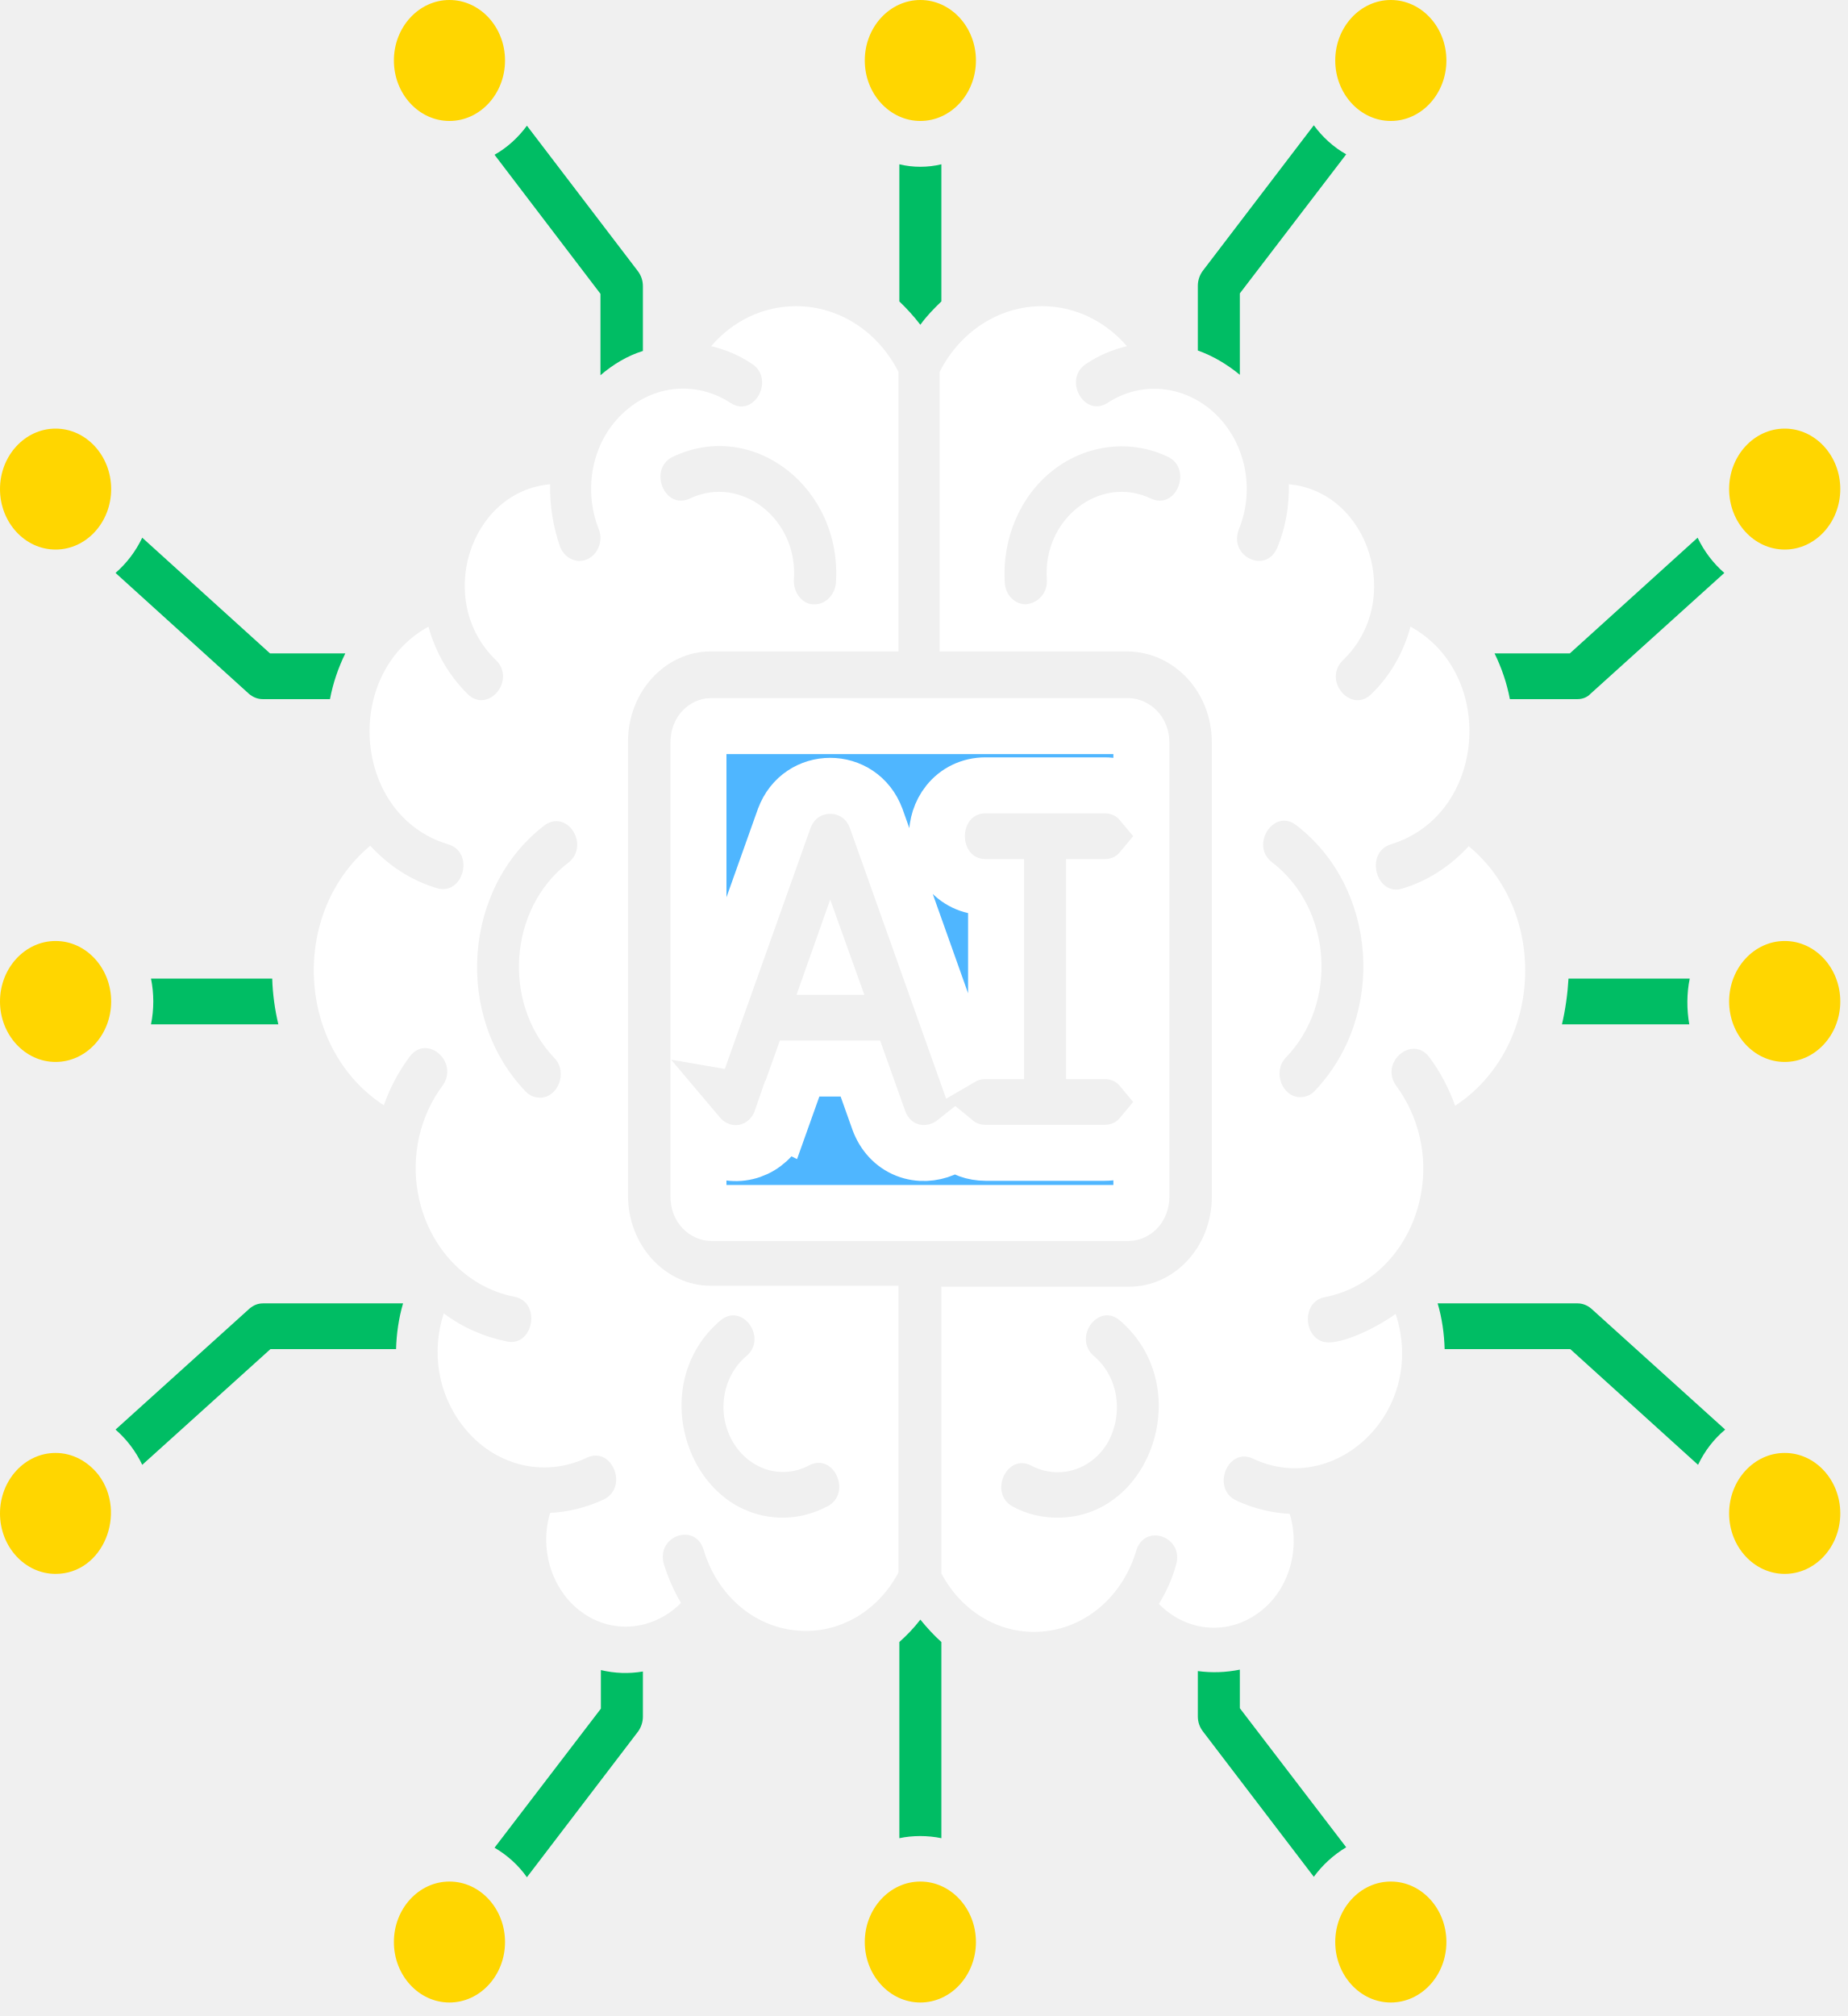
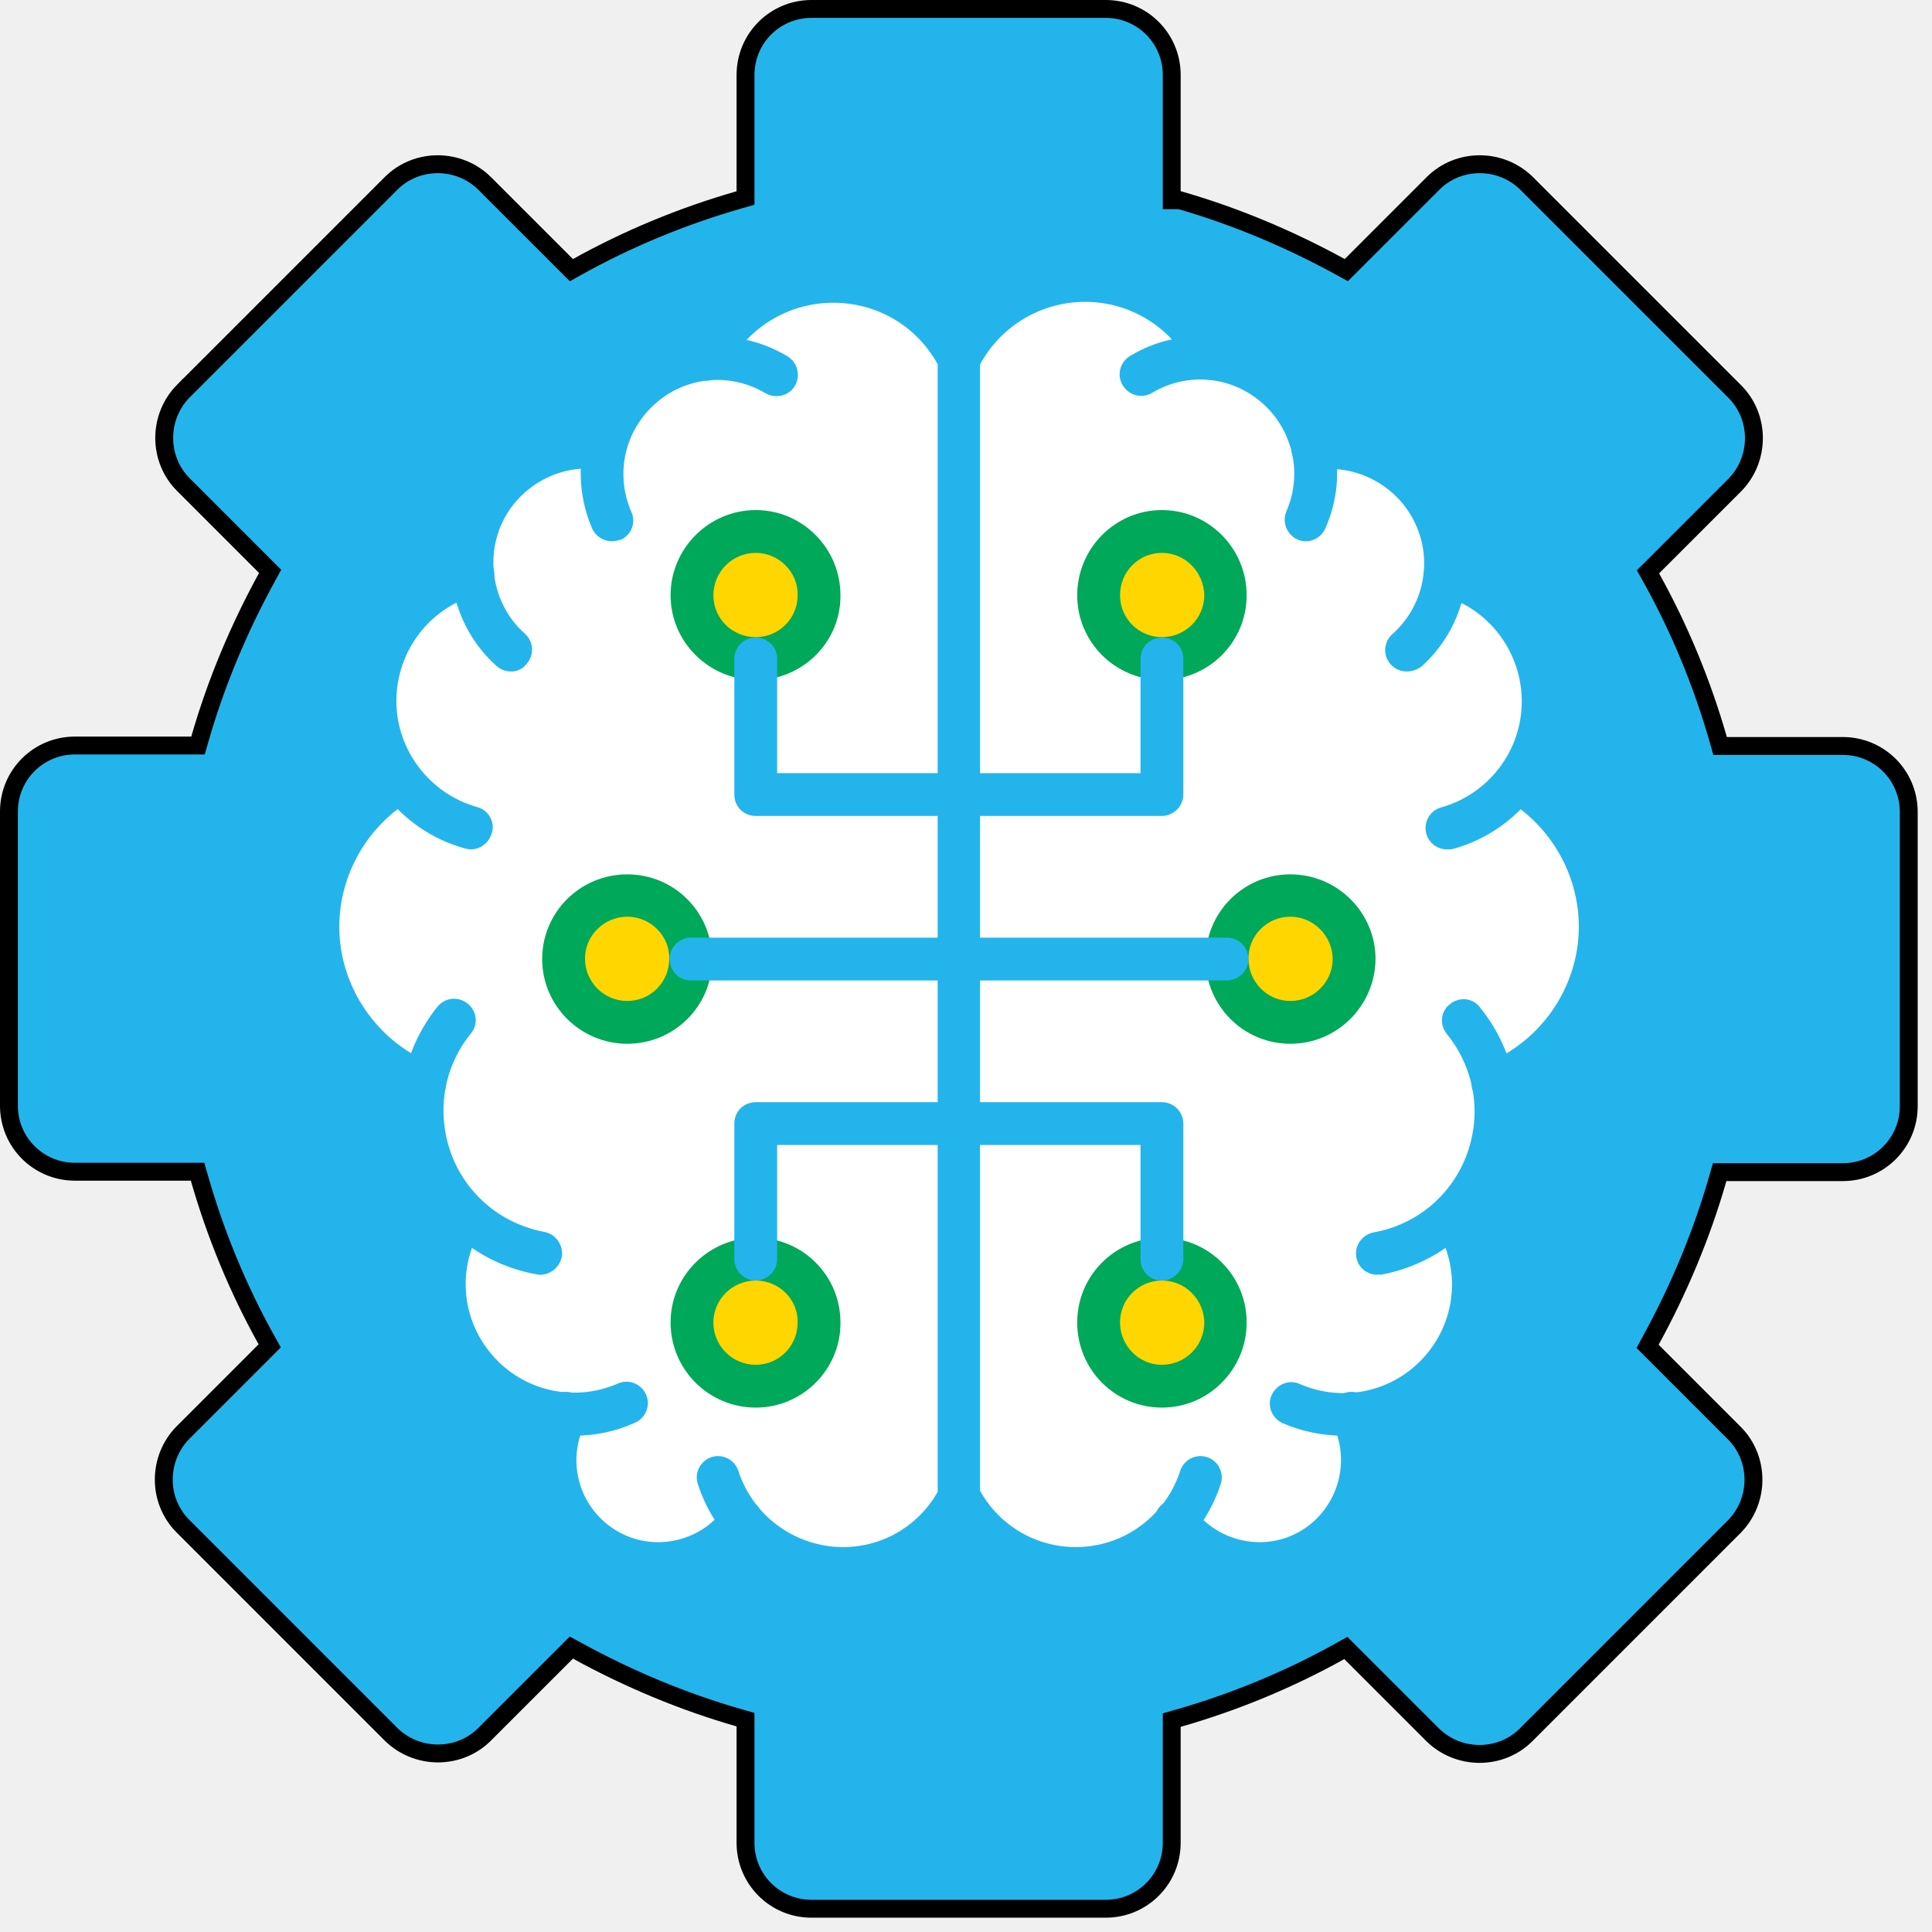
- <svg xmlns="http://www.w3.org/2000/svg" width="99" height="108" viewBox="0 0 99 108" fill="none">
-   <path fill-rule="evenodd" clip-rule="evenodd" d="M70.393 100.543L64.437 92.736C64.272 92.507 64.179 92.252 64.179 91.945V89.522C64.929 89.624 65.679 89.598 66.43 89.445V91.512L72.128 98.961C71.448 99.369 70.862 99.905 70.393 100.543Z" fill="#00BD64" />
-   <path fill-rule="evenodd" clip-rule="evenodd" d="M26.497 98.985L32.195 91.535V89.469C32.945 89.647 33.696 89.673 34.446 89.545V91.969C34.446 92.249 34.352 92.53 34.188 92.76L28.232 100.566C27.763 99.903 27.154 99.367 26.497 98.985Z" fill="#00BD64" />
-   <path fill-rule="evenodd" clip-rule="evenodd" d="M48.187 98.475V87.965C48.585 87.608 48.96 87.225 49.312 86.766C49.664 87.199 50.039 87.608 50.438 87.965V98.475C49.711 98.322 48.89 98.322 48.187 98.475Z" fill="#00BD64" />
-   <path fill-rule="evenodd" clip-rule="evenodd" d="M90.98 78.473L84.133 72.273H77.403C77.38 71.457 77.263 70.615 77.028 69.824H84.532C84.79 69.824 85.048 69.926 85.259 70.105L92.434 76.585C91.824 77.095 91.332 77.733 90.98 78.473Z" fill="#00BD64" />
-   <path fill-rule="evenodd" clip-rule="evenodd" d="M6.19 76.585L13.366 70.105C13.577 69.926 13.811 69.824 14.093 69.824H21.596C21.362 70.615 21.244 71.457 21.221 72.273H14.491L7.621 78.473C7.269 77.733 6.777 77.095 6.19 76.585Z" fill="#00BD64" />
-   <path fill-rule="evenodd" clip-rule="evenodd" d="M90.511 54.875H83.688C83.875 54.084 83.992 53.242 84.039 52.426H90.534C90.37 53.217 90.37 54.084 90.511 54.875Z" fill="#00BD64" />
-   <path fill-rule="evenodd" clip-rule="evenodd" d="M14.913 54.875H8.09C8.254 54.084 8.254 53.217 8.09 52.426H14.585C14.608 53.242 14.726 54.084 14.913 54.875Z" fill="#00BD64" />
-   <path fill-rule="evenodd" clip-rule="evenodd" d="M84.532 37.453H80.898C80.734 36.586 80.452 35.769 80.077 35.004H84.11L90.957 28.805C91.309 29.544 91.801 30.182 92.388 30.693L85.212 37.172C85.048 37.351 84.79 37.453 84.532 37.453Z" fill="#00BD64" />
-   <path fill-rule="evenodd" clip-rule="evenodd" d="M17.68 37.453H14.069C13.811 37.453 13.553 37.351 13.342 37.172L6.19 30.693C6.777 30.182 7.269 29.544 7.621 28.805L14.468 35.004H18.501C18.126 35.769 17.844 36.586 17.68 37.453Z" fill="#00BD64" />
-   <path fill-rule="evenodd" clip-rule="evenodd" d="M32.172 20.102V15.74L26.497 8.291C27.177 7.908 27.763 7.372 28.232 6.734L34.188 14.541C34.352 14.771 34.446 15.026 34.446 15.332V18.801C33.625 19.056 32.852 19.516 32.172 20.102Z" fill="#00BD64" />
-   <path fill-rule="evenodd" clip-rule="evenodd" d="M64.179 18.778V15.308C64.179 15.028 64.272 14.747 64.437 14.518L70.393 6.711C70.862 7.349 71.448 7.884 72.128 8.267L66.43 15.717V20.079C65.75 19.518 64.976 19.059 64.179 18.778Z" fill="#00BD64" />
-   <path fill-rule="evenodd" clip-rule="evenodd" d="M48.187 16.148V8.801C48.913 8.979 49.711 8.979 50.438 8.801V16.148C50.039 16.531 49.64 16.939 49.312 17.398C48.96 16.939 48.585 16.531 48.187 16.148Z" fill="#00BD64" />
-   <path fill-rule="evenodd" clip-rule="evenodd" d="M2.978 77.836C1.337 77.836 0 79.29 0 81.076C0 82.862 1.337 84.316 2.978 84.316C5.534 84.316 6.824 81.05 5.276 79.01C4.713 78.295 3.892 77.836 2.978 77.836Z" fill="#FFD600" />
-   <path fill-rule="evenodd" clip-rule="evenodd" d="M2.978 56.89C4.619 56.89 5.956 55.436 5.956 53.65C5.956 51.864 4.619 50.41 2.978 50.41C1.337 50.41 0 51.864 0 53.65C0 55.436 1.337 56.89 2.978 56.89Z" fill="#FFD600" />
-   <path fill-rule="evenodd" clip-rule="evenodd" d="M2.978 29.441C4.619 29.441 5.956 27.987 5.956 26.201C5.956 24.415 4.619 22.961 2.978 22.961C1.337 22.961 0 24.415 0 26.201C0 27.987 1.337 29.441 2.978 29.441Z" fill="#FFD600" />
-   <path fill-rule="evenodd" clip-rule="evenodd" d="M21.104 3.24C21.104 5.026 22.44 6.48 24.081 6.48C25.723 6.48 27.059 5.026 27.059 3.24C27.059 1.454 25.723 0 24.081 0C22.44 0 21.104 1.454 21.104 3.24Z" fill="#FFD600" />
-   <path fill-rule="evenodd" clip-rule="evenodd" d="M46.334 3.24C46.334 5.026 47.671 6.48 49.312 6.48C50.953 6.48 52.29 5.026 52.29 3.24C52.29 1.454 50.953 0 49.312 0C47.671 0 46.334 1.454 46.334 3.24Z" fill="#FFD600" />
-   <path fill-rule="evenodd" clip-rule="evenodd" d="M74.519 0C72.878 0 71.541 1.454 71.541 3.24C71.541 5.026 72.878 6.48 74.519 6.48C76.16 6.48 77.497 5.026 77.497 3.24C77.497 1.454 76.16 0 74.519 0Z" fill="#FFD600" />
-   <path fill-rule="evenodd" clip-rule="evenodd" d="M95.624 22.961C93.982 22.961 92.645 24.415 92.645 26.201C92.645 27.987 93.982 29.441 95.624 29.441C97.265 29.441 98.601 27.987 98.601 26.201C98.601 24.415 97.265 22.961 95.624 22.961Z" fill="#FFD600" />
-   <path fill-rule="evenodd" clip-rule="evenodd" d="M95.624 50.41C93.982 50.41 92.645 51.864 92.645 53.65C92.645 55.436 93.982 56.89 95.624 56.89C97.265 56.89 98.601 55.436 98.601 53.65C98.601 51.864 97.265 50.41 95.624 50.41Z" fill="#FFD600" />
-   <path fill-rule="evenodd" clip-rule="evenodd" d="M98.601 81.076C98.601 79.29 97.265 77.836 95.624 77.836C93.982 77.836 92.645 79.29 92.645 81.076C92.645 82.862 93.982 84.316 95.624 84.316C97.265 84.316 98.601 82.862 98.601 81.076Z" fill="#FFD600" />
-   <path fill-rule="evenodd" clip-rule="evenodd" d="M77.497 104.037C77.497 102.251 76.16 100.797 74.519 100.797C72.878 100.797 71.541 102.251 71.541 104.037C71.541 105.823 72.878 107.277 74.519 107.277C76.16 107.277 77.497 105.823 77.497 104.037Z" fill="#FFD600" />
-   <path fill-rule="evenodd" clip-rule="evenodd" d="M49.312 107.277C50.953 107.277 52.29 105.823 52.29 104.037C52.29 102.251 50.953 100.797 49.312 100.797C47.671 100.797 46.334 102.251 46.334 104.037C46.334 105.823 47.671 107.277 49.312 107.277Z" fill="#FFD600" />
-   <path fill-rule="evenodd" clip-rule="evenodd" d="M24.081 107.277C25.723 107.277 27.059 105.823 27.059 104.037C27.059 102.251 25.723 100.797 24.081 100.797C22.44 100.797 21.104 102.251 21.104 104.037C21.104 105.823 22.44 107.277 24.081 107.277Z" fill="#FFD600" />
-   <path fill-rule="evenodd" clip-rule="evenodd" d="M44.482 48.191L42.677 53.294H46.311L44.482 48.191Z" fill="white" />
-   <path d="M46.098 57.242L47.078 59.996L47.079 59.998C47.343 60.735 47.864 61.315 48.575 61.595C49.254 61.862 49.961 61.798 50.535 61.556C50.759 61.461 50.972 61.334 51.166 61.18C51.603 61.541 52.167 61.758 52.806 61.758H59.184C59.999 61.758 60.69 61.406 61.154 60.849V64.109C61.154 64.714 60.738 64.982 60.474 64.982H38.103C37.843 64.982 37.423 64.718 37.423 64.109V60.829C37.678 61.131 38.002 61.385 38.397 61.557C39.835 62.182 41.377 61.393 41.859 59.995L41.861 59.996L42.843 57.242H46.098ZM61.154 57.216C60.69 56.659 59.998 56.309 59.184 56.309H58.62V47.522H59.184C59.998 47.522 60.69 47.17 61.154 46.613V57.216ZM38.071 38.898H60.45C60.734 38.899 61.154 39.188 61.154 39.772V42.98C60.69 42.424 59.998 42.072 59.184 42.072H52.806C51.974 42.072 51.27 42.438 50.806 43.016C50.372 43.555 50.198 44.209 50.198 44.797C50.198 45.385 50.372 46.039 50.806 46.579C51.27 47.156 51.974 47.521 52.806 47.522H53.369V56.309H52.806C52.32 56.309 51.877 56.433 51.501 56.652L46.95 43.86L46.947 43.853L46.944 43.846C46.087 41.516 42.875 41.516 42.019 43.846L42.016 43.853L42.013 43.86L37.423 56.762V39.772C37.423 39.131 37.863 38.894 38.071 38.898Z" fill="#4FB6FF" stroke="white" stroke-width="3" />
-   <path fill-rule="evenodd" clip-rule="evenodd" d="M64.929 39.771V64.109C64.929 66.788 62.936 68.931 60.497 68.931H50.438V84.289C51.54 86.381 53.65 87.606 55.878 87.401C58.222 87.197 60.169 85.463 60.872 83.09C61.318 81.559 63.475 82.325 63.006 83.855C62.795 84.595 62.49 85.284 62.092 85.922C63.475 87.35 65.609 87.631 67.274 86.509C68.985 85.386 69.712 83.116 69.103 81.1C68.141 81.049 67.18 80.82 66.242 80.386C64.882 79.748 65.773 77.503 67.133 78.141C71.541 80.233 76.489 75.615 74.777 70.385C74.003 70.972 72.198 71.916 71.189 71.916C69.853 71.916 69.642 69.747 70.978 69.492C73.605 68.982 75.621 66.788 76.137 63.956C76.512 61.915 76.02 59.823 74.824 58.191C73.886 56.941 75.645 55.41 76.583 56.634C77.169 57.425 77.638 58.318 77.966 59.237C82.632 56.175 83.031 48.93 78.693 45.333C77.732 46.379 76.512 47.195 75.129 47.603C73.745 48.037 73.089 45.69 74.519 45.231C79.631 43.674 80.217 36.123 75.574 33.572C75.199 34.949 74.496 36.2 73.464 37.194C72.385 38.24 70.838 36.455 71.963 35.358C75.246 32.194 73.347 26.326 69.056 25.944C69.079 27.066 68.891 28.24 68.446 29.311C67.86 30.791 65.796 29.822 66.383 28.342C67.25 26.199 66.734 23.724 65.116 22.168C63.498 20.637 61.177 20.382 59.348 21.581C58.082 22.398 56.933 20.306 58.199 19.489C58.879 19.03 59.629 18.724 60.38 18.545C59.207 17.193 57.589 16.402 55.831 16.402C53.533 16.402 51.446 17.755 50.344 19.923V34.898H60.403C62.936 34.924 64.929 37.092 64.929 39.771ZM69.665 58.777C68.704 58.777 68.165 57.425 68.891 56.66C71.729 53.726 71.354 48.649 68.165 46.2C66.945 45.282 68.258 43.266 69.454 44.21C73.816 47.552 74.285 54.415 70.439 58.446C70.228 58.675 69.947 58.777 69.665 58.777ZM54.963 32.373C54.377 32.373 53.885 31.888 53.838 31.25C53.673 28.878 54.658 26.556 56.44 25.178C58.222 23.801 60.567 23.52 62.56 24.464C63.92 25.102 63.029 27.347 61.669 26.709C58.926 25.408 55.854 27.806 56.089 31.046C56.136 31.786 55.596 32.322 54.963 32.373ZM58.621 72.656C57.449 71.661 58.856 69.747 60.005 70.742C64.108 74.263 61.693 81.33 56.651 81.304C55.854 81.304 55.033 81.126 54.283 80.718C52.947 80.029 53.931 77.809 55.268 78.523C56.745 79.289 58.504 78.753 59.371 77.248C60.216 75.692 59.911 73.753 58.621 72.656Z" fill="white" />
-   <path fill-rule="evenodd" clip-rule="evenodd" d="M29.475 25.944C25.161 26.326 23.285 32.194 26.568 35.358C27.67 36.429 26.169 38.24 25.067 37.194C24.059 36.2 23.332 34.949 22.956 33.572C18.314 36.123 18.9 43.7 24.012 45.231C25.465 45.664 24.809 48.011 23.402 47.578C22.019 47.169 20.799 46.353 19.838 45.307C15.5 48.93 15.899 56.175 20.565 59.211C20.893 58.267 21.362 57.4 21.948 56.609C22.886 55.359 24.621 56.915 23.707 58.165C22.511 59.772 22.018 61.89 22.394 63.931C22.91 66.763 24.95 68.957 27.552 69.467C29.03 69.747 28.584 72.171 27.154 71.865C25.911 71.61 24.762 71.1 23.777 70.36C23.097 72.426 23.472 74.722 24.832 76.431C26.474 78.523 29.147 79.187 31.445 78.09C32.805 77.452 33.696 79.697 32.336 80.335C31.398 80.769 30.437 80.998 29.475 81.049C28.866 83.064 29.616 85.335 31.304 86.458C32.969 87.58 35.103 87.274 36.486 85.871C36.111 85.233 35.806 84.544 35.572 83.804C35.126 82.274 37.26 81.534 37.706 83.039C38.409 85.412 40.355 87.146 42.7 87.35C44.928 87.555 47.038 86.33 48.14 84.238V68.88H38.081C35.642 68.88 33.649 66.712 33.649 64.058V39.72C33.649 37.067 35.642 34.898 38.081 34.898H48.14V19.923C47.038 17.755 44.951 16.402 42.653 16.402C40.895 16.402 39.253 17.193 38.104 18.545C38.855 18.724 39.605 19.03 40.285 19.489C41.551 20.306 40.402 22.423 39.136 21.581C37.283 20.382 34.962 20.612 33.344 22.168C31.726 23.699 31.234 26.199 32.078 28.342C32.406 29.133 31.843 30.051 31.046 30.051C30.624 30.051 30.202 29.77 30.015 29.311C29.639 28.24 29.452 27.092 29.475 25.944ZM30.437 46.226C27.248 48.675 26.896 53.752 29.71 56.685C30.437 57.451 29.897 58.803 28.936 58.803C28.654 58.803 28.373 58.701 28.162 58.471C24.317 54.466 24.809 47.578 29.147 44.236C30.366 43.292 31.656 45.282 30.437 46.226ZM43.661 32.373C43.005 32.424 42.489 31.735 42.536 31.046C42.77 27.806 39.699 25.408 36.955 26.709C35.595 27.347 34.704 25.102 36.064 24.464C40.379 22.423 45.139 26.148 44.787 31.25C44.717 31.888 44.224 32.373 43.661 32.373ZM41.95 81.304C36.908 81.304 34.493 74.237 38.597 70.742C39.769 69.747 41.153 71.686 39.98 72.656C38.691 73.753 38.386 75.717 39.253 77.222C40.121 78.728 41.88 79.289 43.357 78.498C44.693 77.809 45.655 80.003 44.342 80.692C43.568 81.1 42.747 81.304 41.95 81.304Z" fill="white" />
+ <svg xmlns="http://www.w3.org/2000/svg" width="108" height="108" viewBox="0 0 108 108" fill="none">
+   <path d="M41.675 96.131L41.313 96.026C38.137 95.115 35.105 93.834 32.269 92.28L31.939 92.101L31.675 92.365L27.088 96.951C25.665 98.374 23.312 98.378 21.86 96.948L10.224 85.311C8.801 83.889 8.797 81.539 10.224 80.087L14.81 75.501L15.076 75.233L14.893 74.904C13.316 72.072 12.06 69.041 11.148 65.862L11.044 65.5H4.188C2.146 65.5 0.5 63.854 0.5 61.812V45.362C0.5 43.321 2.146 41.675 4.188 41.675H11.069L11.173 41.313C12.084 38.137 13.366 35.105 14.92 32.269L15.1 31.939L14.835 31.675L10.249 27.088C8.826 25.665 8.821 23.314 10.248 21.862L10.249 21.863L21.863 10.249C23.286 8.827 25.636 8.821 27.088 10.248V10.249L31.675 14.835L31.941 15.102L32.272 14.918C35.104 13.342 38.135 12.085 41.313 11.173L41.675 11.069V4.188C41.675 2.146 43.321 0.5 45.362 0.5H61.812C63.854 0.5 65.5 2.146 65.5 4.188V11.192H65.953C69.106 12.102 72.115 13.377 74.932 14.92L75.261 15.1L80.111 10.249C81.535 8.826 83.887 8.821 85.339 10.251L96.977 21.889C98.399 23.311 98.404 25.661 96.977 27.113L92.391 31.699L92.123 31.966L92.307 32.296C93.883 35.128 95.14 38.159 96.052 41.338L96.155 41.7H103.013C105.055 41.7 106.7 43.346 106.7 45.388V61.838C106.7 63.88 105.054 65.524 103.013 65.524H96.131L96.026 65.887C95.115 69.064 93.834 72.095 92.28 74.932L92.101 75.261L96.951 80.111C98.374 81.535 98.378 83.887 96.948 85.339L85.311 96.977C83.888 98.4 81.536 98.403 80.084 96.974L75.233 92.123L74.904 92.307C72.072 93.883 69.041 95.14 65.862 96.052L65.5 96.155V103.013C65.5 105.055 63.854 106.7 61.812 106.7H45.362C43.321 106.7 41.675 105.054 41.675 103.013V96.131Z" fill="#24B4EC" stroke="black" />
+   <path fill-rule="evenodd" clip-rule="evenodd" d="M26.395 32.078C23.18 32.925 20.936 35.817 20.912 39.157C20.912 40.827 21.46 42.372 22.407 43.643C19.291 45.487 17.497 48.927 17.796 52.516C18.07 56.105 20.388 59.246 23.753 60.567C23.553 61.589 23.553 62.635 23.753 63.682C24.077 65.302 24.875 66.748 25.996 67.87C24.276 70.561 24.526 74.076 26.594 76.493C27.89 78.014 29.735 78.911 31.654 79.036C30.283 81.728 31.205 85.017 33.773 86.588C36.34 88.158 39.705 87.485 41.449 85.042C42.696 86.513 44.465 87.485 46.459 87.635C49.4 87.884 52.217 86.314 53.563 83.697C54.908 86.338 57.725 87.884 60.666 87.635C62.66 87.46 64.454 86.513 65.676 85.042C67.445 87.485 70.785 88.158 73.353 86.588C75.92 85.017 76.842 81.728 75.471 79.036C77.39 78.911 79.235 78.039 80.531 76.493C82.6 74.051 82.849 70.561 81.129 67.87C82.251 66.748 83.073 65.302 83.372 63.682C83.572 62.635 83.572 61.564 83.372 60.567C86.737 59.246 89.03 56.105 89.329 52.516C89.603 48.927 87.809 45.462 84.718 43.643C85.665 42.397 86.214 40.827 86.214 39.157C86.189 35.842 83.945 32.925 80.73 32.078C80.83 30.956 80.655 29.81 80.157 28.738C78.936 26.146 76.169 24.651 73.328 25.049C73.028 23.753 72.356 22.532 71.284 21.61C70.237 20.688 68.941 20.139 67.62 20.04C66.274 17.373 63.557 15.678 60.566 15.678C57.575 15.678 54.859 17.373 53.513 20.04C52.167 17.373 49.45 15.678 46.459 15.678C43.468 15.678 40.751 17.373 39.406 20.04C38.084 20.164 36.788 20.688 35.742 21.61C34.695 22.532 33.997 23.753 33.698 25.049C30.856 24.626 28.09 26.121 26.869 28.738C26.495 29.81 26.295 30.956 26.395 32.078Z" fill="white" />
+   <path d="M35.069 57.151C37.023 57.151 38.608 55.567 38.608 53.612C38.608 51.657 37.023 50.073 35.069 50.073C33.114 50.073 31.529 51.657 31.529 53.612C31.529 55.567 33.114 57.151 35.069 57.151Z" fill="#FFD600" />
+   <path d="M72.131 57.151C74.086 57.151 75.67 55.567 75.67 53.612C75.67 51.657 74.086 50.073 72.131 50.073C70.176 50.073 68.592 51.657 68.592 53.612C68.592 55.567 70.176 57.151 72.131 57.151Z" fill="#FFD600" />
+   <path fill-rule="evenodd" clip-rule="evenodd" d="M62.45 30.77C63.832 29.387 66.073 29.387 67.455 30.77C68.837 32.151 68.837 34.392 67.455 35.775C66.073 37.157 63.832 37.157 62.45 35.775C61.068 34.392 61.068 32.151 62.45 30.77Z" fill="#FFD600" />
+   <path d="M42.249 36.818C44.203 36.818 45.788 35.234 45.788 33.279C45.788 31.324 44.203 29.74 42.249 29.74C40.294 29.74 38.709 31.324 38.709 33.279C38.709 35.234 40.294 36.818 42.249 36.818Z" fill="#FFD600" />
+   <path fill-rule="evenodd" clip-rule="evenodd" d="M64.139 70.473C66.041 70.024 67.947 71.202 68.397 73.105C68.846 75.007 67.668 76.913 65.766 77.362C63.863 77.811 61.957 76.633 61.508 74.731C61.059 72.829 62.236 70.923 64.139 70.473Z" fill="#FFD600" />
+   <path d="M45.501 75.339C46.269 73.542 45.435 71.462 43.638 70.694C41.84 69.925 39.761 70.759 38.992 72.556C38.224 74.354 39.058 76.433 40.855 77.202C42.652 77.97 44.732 77.136 45.501 75.339Z" fill="#FFD600" />
+   <path fill-rule="evenodd" clip-rule="evenodd" d="M34.196 30.258C33.747 30.258 33.299 29.984 33.099 29.535C31.778 26.47 32.551 22.93 35.043 20.737C37.561 18.519 41.15 18.195 44.016 19.915C44.59 20.264 44.764 20.986 44.44 21.56C44.116 22.133 43.368 22.307 42.795 21.983C40.826 20.812 38.358 21.036 36.639 22.557C34.919 24.077 34.37 26.495 35.293 28.613C35.567 29.211 35.293 29.934 34.669 30.183C34.52 30.208 34.37 30.258 34.196 30.258Z" fill="#24B4EC" />
+   <path fill-rule="evenodd" clip-rule="evenodd" d="M28.563 37.536C28.289 37.536 27.99 37.436 27.765 37.237C25.248 34.994 24.476 31.305 25.896 28.239C27.317 25.174 30.657 23.404 33.972 23.877C34.62 23.977 35.068 24.575 34.969 25.223C34.869 25.871 34.271 26.345 33.623 26.245C31.33 25.896 29.037 27.142 28.065 29.236C27.093 31.33 27.616 33.897 29.336 35.417C29.834 35.866 29.884 36.614 29.435 37.112C29.211 37.411 28.887 37.536 28.563 37.536Z" fill="#24B4EC" />
+   <path fill-rule="evenodd" clip-rule="evenodd" d="M26.32 47.481C26.22 47.481 26.096 47.456 25.996 47.431C22.282 46.409 19.715 42.994 19.74 39.131C19.765 35.268 22.382 31.903 26.121 30.906C26.769 30.731 27.417 31.13 27.591 31.753C27.766 32.401 27.367 33.049 26.744 33.224C24.052 33.922 22.183 36.364 22.158 39.131C22.133 41.898 24.002 44.365 26.669 45.113C27.317 45.287 27.691 45.96 27.491 46.583C27.317 47.132 26.843 47.481 26.32 47.481Z" fill="#24B4EC" />
+   <path fill-rule="evenodd" clip-rule="evenodd" d="M23.753 61.763C23.603 61.763 23.454 61.738 23.304 61.688C19.541 60.217 16.924 56.653 16.599 52.615C16.276 48.578 18.319 44.664 21.809 42.62C22.382 42.297 23.105 42.471 23.454 43.044C23.803 43.617 23.603 44.34 23.03 44.689C20.338 46.284 18.743 49.325 18.992 52.441C19.241 55.556 21.285 58.323 24.177 59.469C24.8 59.719 25.099 60.417 24.849 61.015C24.675 61.463 24.226 61.763 23.753 61.763Z" fill="#24B4EC" />
+   <path fill-rule="evenodd" clip-rule="evenodd" d="M30.208 71.259C30.134 71.259 30.059 71.259 29.984 71.234C26.22 70.561 23.304 67.67 22.556 63.906C22.033 61.214 22.731 58.423 24.451 56.279C24.875 55.756 25.622 55.681 26.146 56.105C26.669 56.528 26.744 57.276 26.32 57.775C25.024 59.37 24.526 61.413 24.924 63.432C25.473 66.224 27.641 68.343 30.433 68.866C31.081 68.991 31.504 69.614 31.405 70.262C31.28 70.835 30.782 71.259 30.208 71.259Z" fill="#24B4EC" />
+   <path fill-rule="evenodd" clip-rule="evenodd" d="M32.102 80.256C29.684 80.256 27.342 79.209 25.672 77.29C23.229 74.449 22.955 70.411 24.974 67.246C25.323 66.697 26.07 66.523 26.619 66.872C27.167 67.221 27.342 67.969 26.993 68.517C25.547 70.785 25.747 73.676 27.491 75.72C29.236 77.764 32.077 78.412 34.545 77.34C35.143 77.066 35.866 77.365 36.115 77.963C36.389 78.561 36.09 79.284 35.492 79.534C34.395 80.032 33.249 80.256 32.102 80.256Z" fill="#24B4EC" />
+   <path fill-rule="evenodd" clip-rule="evenodd" d="M47.107 88.855C46.883 88.855 46.633 88.855 46.409 88.831C42.969 88.556 40.053 86.238 39.007 82.948C38.807 82.325 39.156 81.652 39.779 81.453C40.402 81.253 41.075 81.602 41.275 82.225C42.047 84.593 44.141 86.238 46.608 86.463C49.001 86.662 51.244 85.466 52.416 83.397V20.363C51.244 18.22 49.026 16.924 46.584 16.924C44.041 16.924 41.748 18.344 40.602 20.612C40.303 21.21 39.58 21.435 39.007 21.161C38.583 20.961 38.334 20.538 38.334 20.089C38.334 19.914 38.383 19.74 38.458 19.566C40.003 16.475 43.119 14.556 46.559 14.556C50.023 14.556 53.114 16.475 54.659 19.566C54.734 19.74 54.784 19.914 54.784 20.089V83.721C54.784 83.92 54.734 84.095 54.659 84.269C53.188 87.086 50.272 88.855 47.107 88.855Z" fill="#24B4EC" />
+   <path fill-rule="evenodd" clip-rule="evenodd" d="M36.764 88.606C35.517 88.606 34.271 88.282 33.149 87.584C30.059 85.69 28.937 81.702 30.582 78.462C30.881 77.864 31.604 77.639 32.202 77.939C32.8 78.238 33.025 78.96 32.726 79.559C31.629 81.677 32.377 84.294 34.421 85.54C36.439 86.787 39.131 86.238 40.502 84.319C40.901 83.771 41.624 83.671 42.172 84.045C42.72 84.444 42.82 85.192 42.446 85.715C41.1 87.609 38.957 88.606 36.764 88.606Z" fill="#24B4EC" />
+   <path fill-rule="evenodd" clip-rule="evenodd" d="M73.004 30.258C72.854 30.258 72.68 30.233 72.53 30.159C71.932 29.884 71.658 29.186 71.907 28.588C72.829 26.495 72.281 24.052 70.561 22.532C68.841 21.011 66.374 20.787 64.405 21.959C63.831 22.307 63.108 22.108 62.76 21.535C62.411 20.962 62.61 20.239 63.183 19.89C66.05 18.17 69.664 18.519 72.156 20.712C74.648 22.906 75.446 26.445 74.1 29.511C73.901 29.984 73.452 30.258 73.004 30.258Z" fill="#24B4EC" />
+   <path fill-rule="evenodd" clip-rule="evenodd" d="M78.636 37.536C78.312 37.536 77.988 37.411 77.739 37.137C77.29 36.639 77.34 35.891 77.839 35.443C79.583 33.897 80.107 31.355 79.11 29.261C78.138 27.168 75.845 25.921 73.552 26.27C72.904 26.37 72.281 25.921 72.206 25.248C72.106 24.6 72.555 23.977 73.228 23.902C76.567 23.404 79.882 25.198 81.303 28.264C82.724 31.305 81.976 35.019 79.459 37.262C79.21 37.436 78.935 37.536 78.636 37.536Z" fill="#24B4EC" />
+   <path fill-rule="evenodd" clip-rule="evenodd" d="M80.879 47.481C80.356 47.481 79.882 47.132 79.733 46.608C79.558 45.96 79.932 45.312 80.555 45.138C83.222 44.39 85.092 41.948 85.067 39.156C85.042 36.389 83.172 33.947 80.481 33.249C79.832 33.075 79.459 32.426 79.633 31.778C79.808 31.13 80.456 30.756 81.104 30.931C84.842 31.903 87.459 35.293 87.484 39.156C87.509 43.019 84.942 46.434 81.228 47.456C81.104 47.481 80.979 47.481 80.879 47.481Z" fill="#24B4EC" />
+   <path fill-rule="evenodd" clip-rule="evenodd" d="M83.472 61.763C82.998 61.763 82.549 61.488 82.35 61.015C82.101 60.392 82.4 59.719 83.023 59.469C85.939 58.323 87.983 55.556 88.232 52.441C88.481 49.325 86.886 46.284 84.194 44.689C83.621 44.365 83.422 43.617 83.771 43.044C84.095 42.471 84.843 42.297 85.416 42.62C88.905 44.664 90.949 48.602 90.625 52.615C90.301 56.653 87.684 60.192 83.92 61.688C83.746 61.738 83.596 61.763 83.472 61.763Z" fill="#24B4EC" />
+   <path fill-rule="evenodd" clip-rule="evenodd" d="M76.992 71.259C76.418 71.259 75.92 70.86 75.82 70.287C75.695 69.639 76.144 69.016 76.792 68.891C79.584 68.392 81.752 66.249 82.3 63.457C82.699 61.463 82.176 59.395 80.88 57.8C80.456 57.276 80.531 56.528 81.054 56.13C81.578 55.706 82.325 55.781 82.724 56.304C84.469 58.447 85.167 61.214 84.618 63.931C83.871 67.695 80.955 70.561 77.191 71.259C77.141 71.234 77.066 71.259 76.992 71.259Z" fill="#24B4EC" />
+   <path fill-rule="evenodd" clip-rule="evenodd" d="M75.097 80.257C73.95 80.257 72.804 80.032 71.707 79.559C71.109 79.284 70.81 78.587 71.084 77.988C71.358 77.39 72.056 77.091 72.654 77.365C75.122 78.437 77.963 77.789 79.708 75.745C81.453 73.701 81.652 70.81 80.206 68.542C79.857 67.994 80.007 67.246 80.58 66.897C81.128 66.548 81.876 66.698 82.225 67.271C84.244 70.436 83.945 74.474 81.527 77.315C79.857 79.21 77.514 80.257 75.097 80.257Z" fill="#24B4EC" />
+   <path fill-rule="evenodd" clip-rule="evenodd" d="M53.612 21.235C53.437 21.235 53.238 21.186 53.063 21.111C52.465 20.812 52.241 20.089 52.54 19.516C54.085 16.425 57.201 14.506 60.641 14.506C64.105 14.506 67.196 16.425 68.741 19.516C69.04 20.114 68.791 20.812 68.218 21.111C67.619 21.41 66.897 21.161 66.622 20.562C65.476 18.294 63.183 16.874 60.666 16.874C58.123 16.874 55.83 18.294 54.684 20.562C54.459 21.011 54.036 21.235 53.612 21.235ZM60.117 88.855C56.927 88.855 54.011 87.086 52.54 84.244C52.241 83.646 52.465 82.948 53.063 82.624C53.662 82.325 54.36 82.549 54.684 83.148C55.83 85.366 58.148 86.662 60.641 86.463C63.108 86.263 65.202 84.593 65.974 82.225C66.174 81.602 66.847 81.254 67.47 81.453C68.093 81.652 68.442 82.325 68.243 82.948C67.171 86.238 64.279 88.531 60.815 88.831C60.566 88.831 60.342 88.855 60.117 88.855Z" fill="#24B4EC" />
+   <path fill-rule="evenodd" clip-rule="evenodd" d="M70.436 88.606C68.267 88.606 66.099 87.584 64.753 85.715C64.379 85.192 64.479 84.444 65.027 84.045C65.576 83.646 66.323 83.771 66.697 84.319C68.093 86.238 70.76 86.787 72.779 85.54C74.798 84.294 75.546 81.677 74.474 79.559C74.175 78.96 74.399 78.238 74.997 77.939C75.595 77.639 76.293 77.864 76.617 78.462C78.262 81.677 77.141 85.69 74.05 87.584C72.928 88.282 71.657 88.606 70.436 88.606Z" fill="#24B4EC" />
+   <path fill-rule="evenodd" clip-rule="evenodd" d="M35.069 51.244C33.773 51.244 32.701 52.291 32.701 53.587C32.701 54.883 33.748 55.955 35.069 55.955C36.365 55.955 37.412 54.908 37.412 53.587C37.437 52.316 36.365 51.244 35.069 51.244ZM35.069 58.348C32.452 58.348 30.308 56.229 30.308 53.612C30.308 50.995 32.427 48.877 35.069 48.877C37.686 48.877 39.804 50.995 39.804 53.612C39.829 56.229 37.686 58.348 35.069 58.348Z" fill="#00A859" />
+   <path fill-rule="evenodd" clip-rule="evenodd" d="M72.131 51.244C70.835 51.244 69.788 52.291 69.788 53.587C69.788 54.883 70.835 55.955 72.131 55.955C73.427 55.955 74.499 54.908 74.499 53.587C74.474 52.316 73.427 51.244 72.131 51.244ZM72.131 58.348C69.514 58.348 67.395 56.229 67.395 53.612C67.395 50.995 69.514 48.877 72.131 48.877C74.748 48.877 76.892 50.995 76.892 53.612C76.867 56.229 74.748 58.348 72.131 58.348Z" fill="#00A859" />
+   <path fill-rule="evenodd" clip-rule="evenodd" d="M68.567 54.809H38.632C37.959 54.809 37.436 54.285 37.436 53.612C37.436 52.939 37.984 52.416 38.632 52.416H68.592C69.264 52.416 69.788 52.964 69.788 53.612C69.788 54.26 69.24 54.809 68.567 54.809Z" fill="#24B4EC" />
+   <path fill-rule="evenodd" clip-rule="evenodd" d="M64.953 30.906C63.657 30.906 62.61 31.953 62.61 33.274C62.61 34.57 63.657 35.617 64.953 35.617C66.249 35.617 67.321 34.57 67.321 33.274C67.296 31.978 66.249 30.906 64.953 30.906ZM64.953 38.009C62.336 38.009 60.217 35.891 60.217 33.274C60.217 30.657 62.336 28.513 64.953 28.513C67.57 28.513 69.689 30.657 69.689 33.274C69.689 35.891 67.57 38.009 64.953 38.009Z" fill="#00A859" />
+   <path fill-rule="evenodd" clip-rule="evenodd" d="M42.246 30.906C40.95 30.906 39.879 31.953 39.879 33.274C39.879 34.57 40.925 35.617 42.246 35.617C43.542 35.617 44.589 34.57 44.589 33.274C44.614 31.978 43.542 30.906 42.246 30.906ZM42.246 38.009C39.629 38.009 37.486 35.891 37.486 33.274C37.486 30.657 39.629 28.513 42.246 28.513C44.864 28.513 46.982 30.657 46.982 33.274C47.007 35.891 44.864 38.009 42.246 38.009Z" fill="#00A859" />
+   <path fill-rule="evenodd" clip-rule="evenodd" d="M64.953 45.612H42.247C41.574 45.612 41.05 45.088 41.05 44.416V36.839C41.05 36.166 41.574 35.642 42.247 35.642C42.92 35.642 43.443 36.166 43.443 36.839V43.219H63.756V36.839C63.756 36.166 64.28 35.642 64.953 35.642C65.626 35.642 66.149 36.166 66.149 36.839V44.416C66.149 45.063 65.601 45.612 64.953 45.612Z" fill="#24B4EC" />
+   <path fill-rule="evenodd" clip-rule="evenodd" d="M64.953 71.583C63.657 71.583 62.61 72.629 62.61 73.926C62.61 75.222 63.657 76.293 64.953 76.293C66.249 76.293 67.321 75.247 67.321 73.926C67.296 72.629 66.249 71.583 64.953 71.583ZM64.953 78.686C62.336 78.686 60.217 76.568 60.217 73.926C60.217 71.308 62.336 69.19 64.953 69.19C67.57 69.19 69.689 71.308 69.689 73.926C69.689 76.543 67.57 78.686 64.953 78.686Z" fill="#00A859" />
+   <path fill-rule="evenodd" clip-rule="evenodd" d="M42.246 71.583C40.95 71.583 39.879 72.629 39.879 73.926C39.879 75.222 40.925 76.293 42.246 76.293C43.542 76.293 44.589 75.247 44.589 73.926C44.614 72.629 43.542 71.583 42.246 71.583ZM42.246 78.686C39.629 78.686 37.486 76.568 37.486 73.926C37.486 71.308 39.629 69.19 42.246 69.19C44.864 69.19 46.982 71.308 46.982 73.926C47.007 76.543 44.864 78.686 42.246 78.686Z" fill="#00A859" />
+   <path fill-rule="evenodd" clip-rule="evenodd" d="M64.953 71.583C64.28 71.583 63.756 71.06 63.756 70.387V64.006H43.443V70.387C43.443 71.035 42.895 71.583 42.247 71.583C41.599 71.583 41.05 71.035 41.05 70.387V62.81C41.05 62.137 41.574 61.613 42.247 61.613H64.953C65.626 61.613 66.149 62.162 66.149 62.81V70.387C66.149 71.035 65.601 71.583 64.953 71.583Z" fill="#24B4EC" />
</svg>
